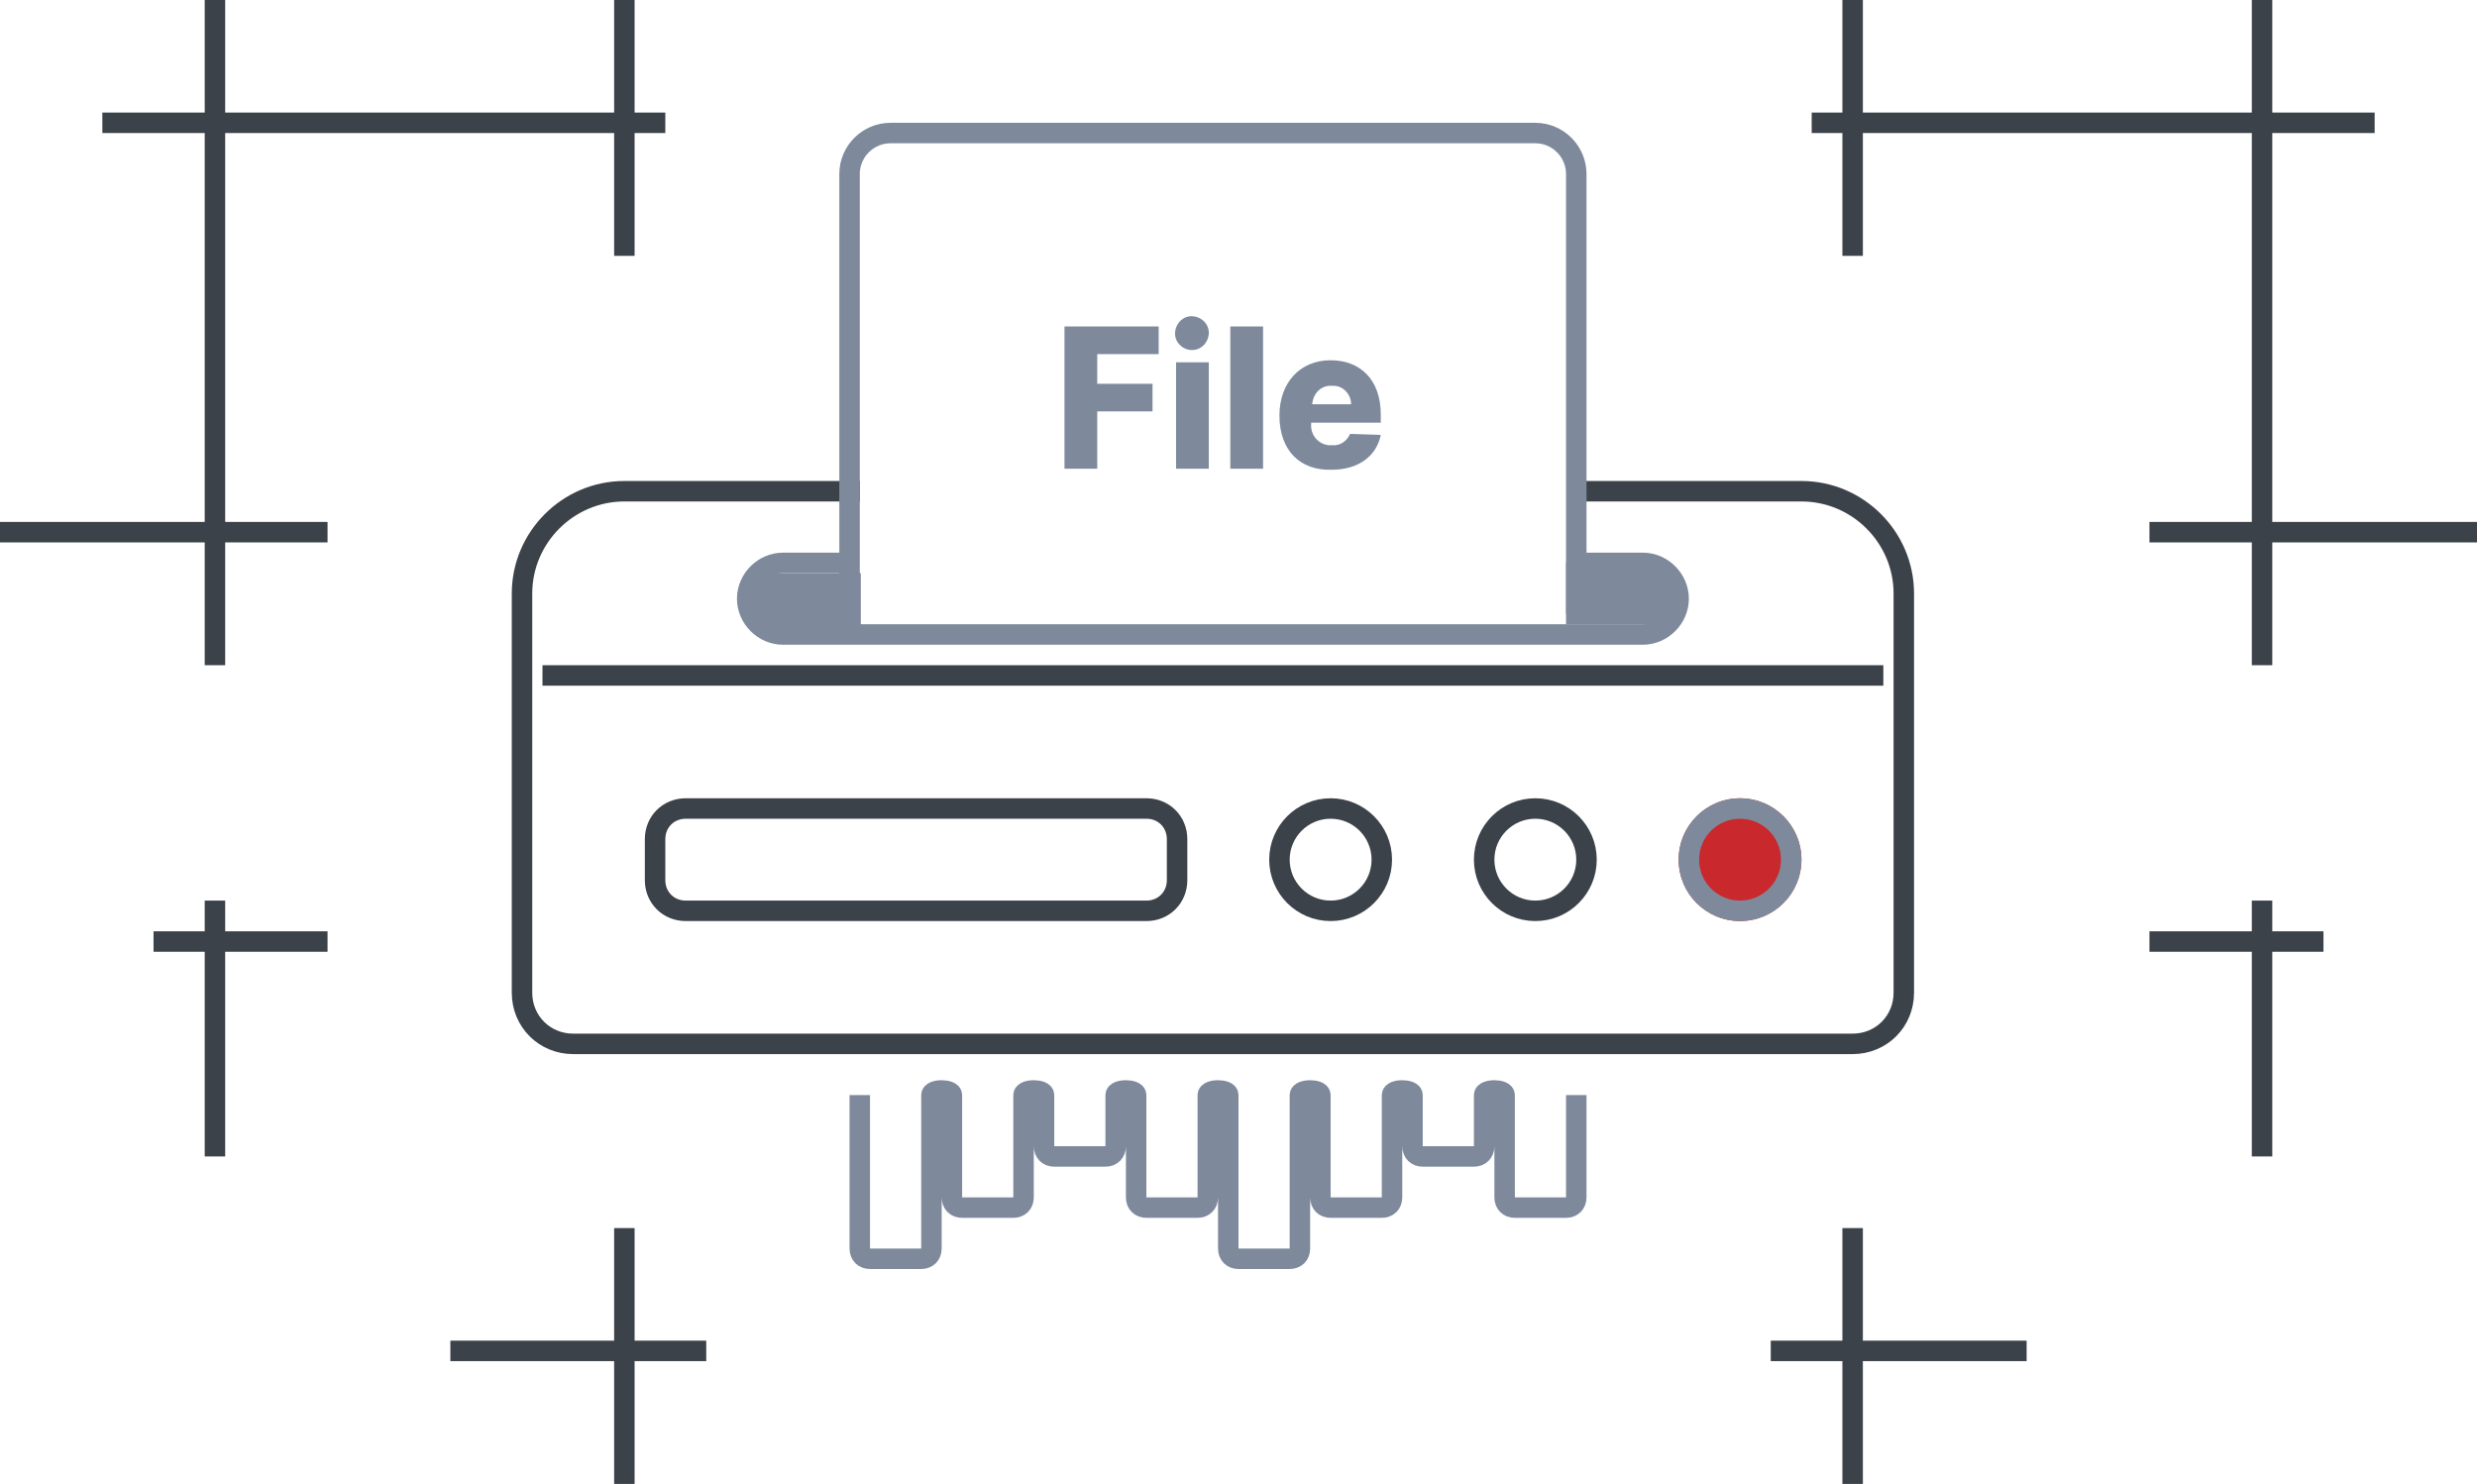
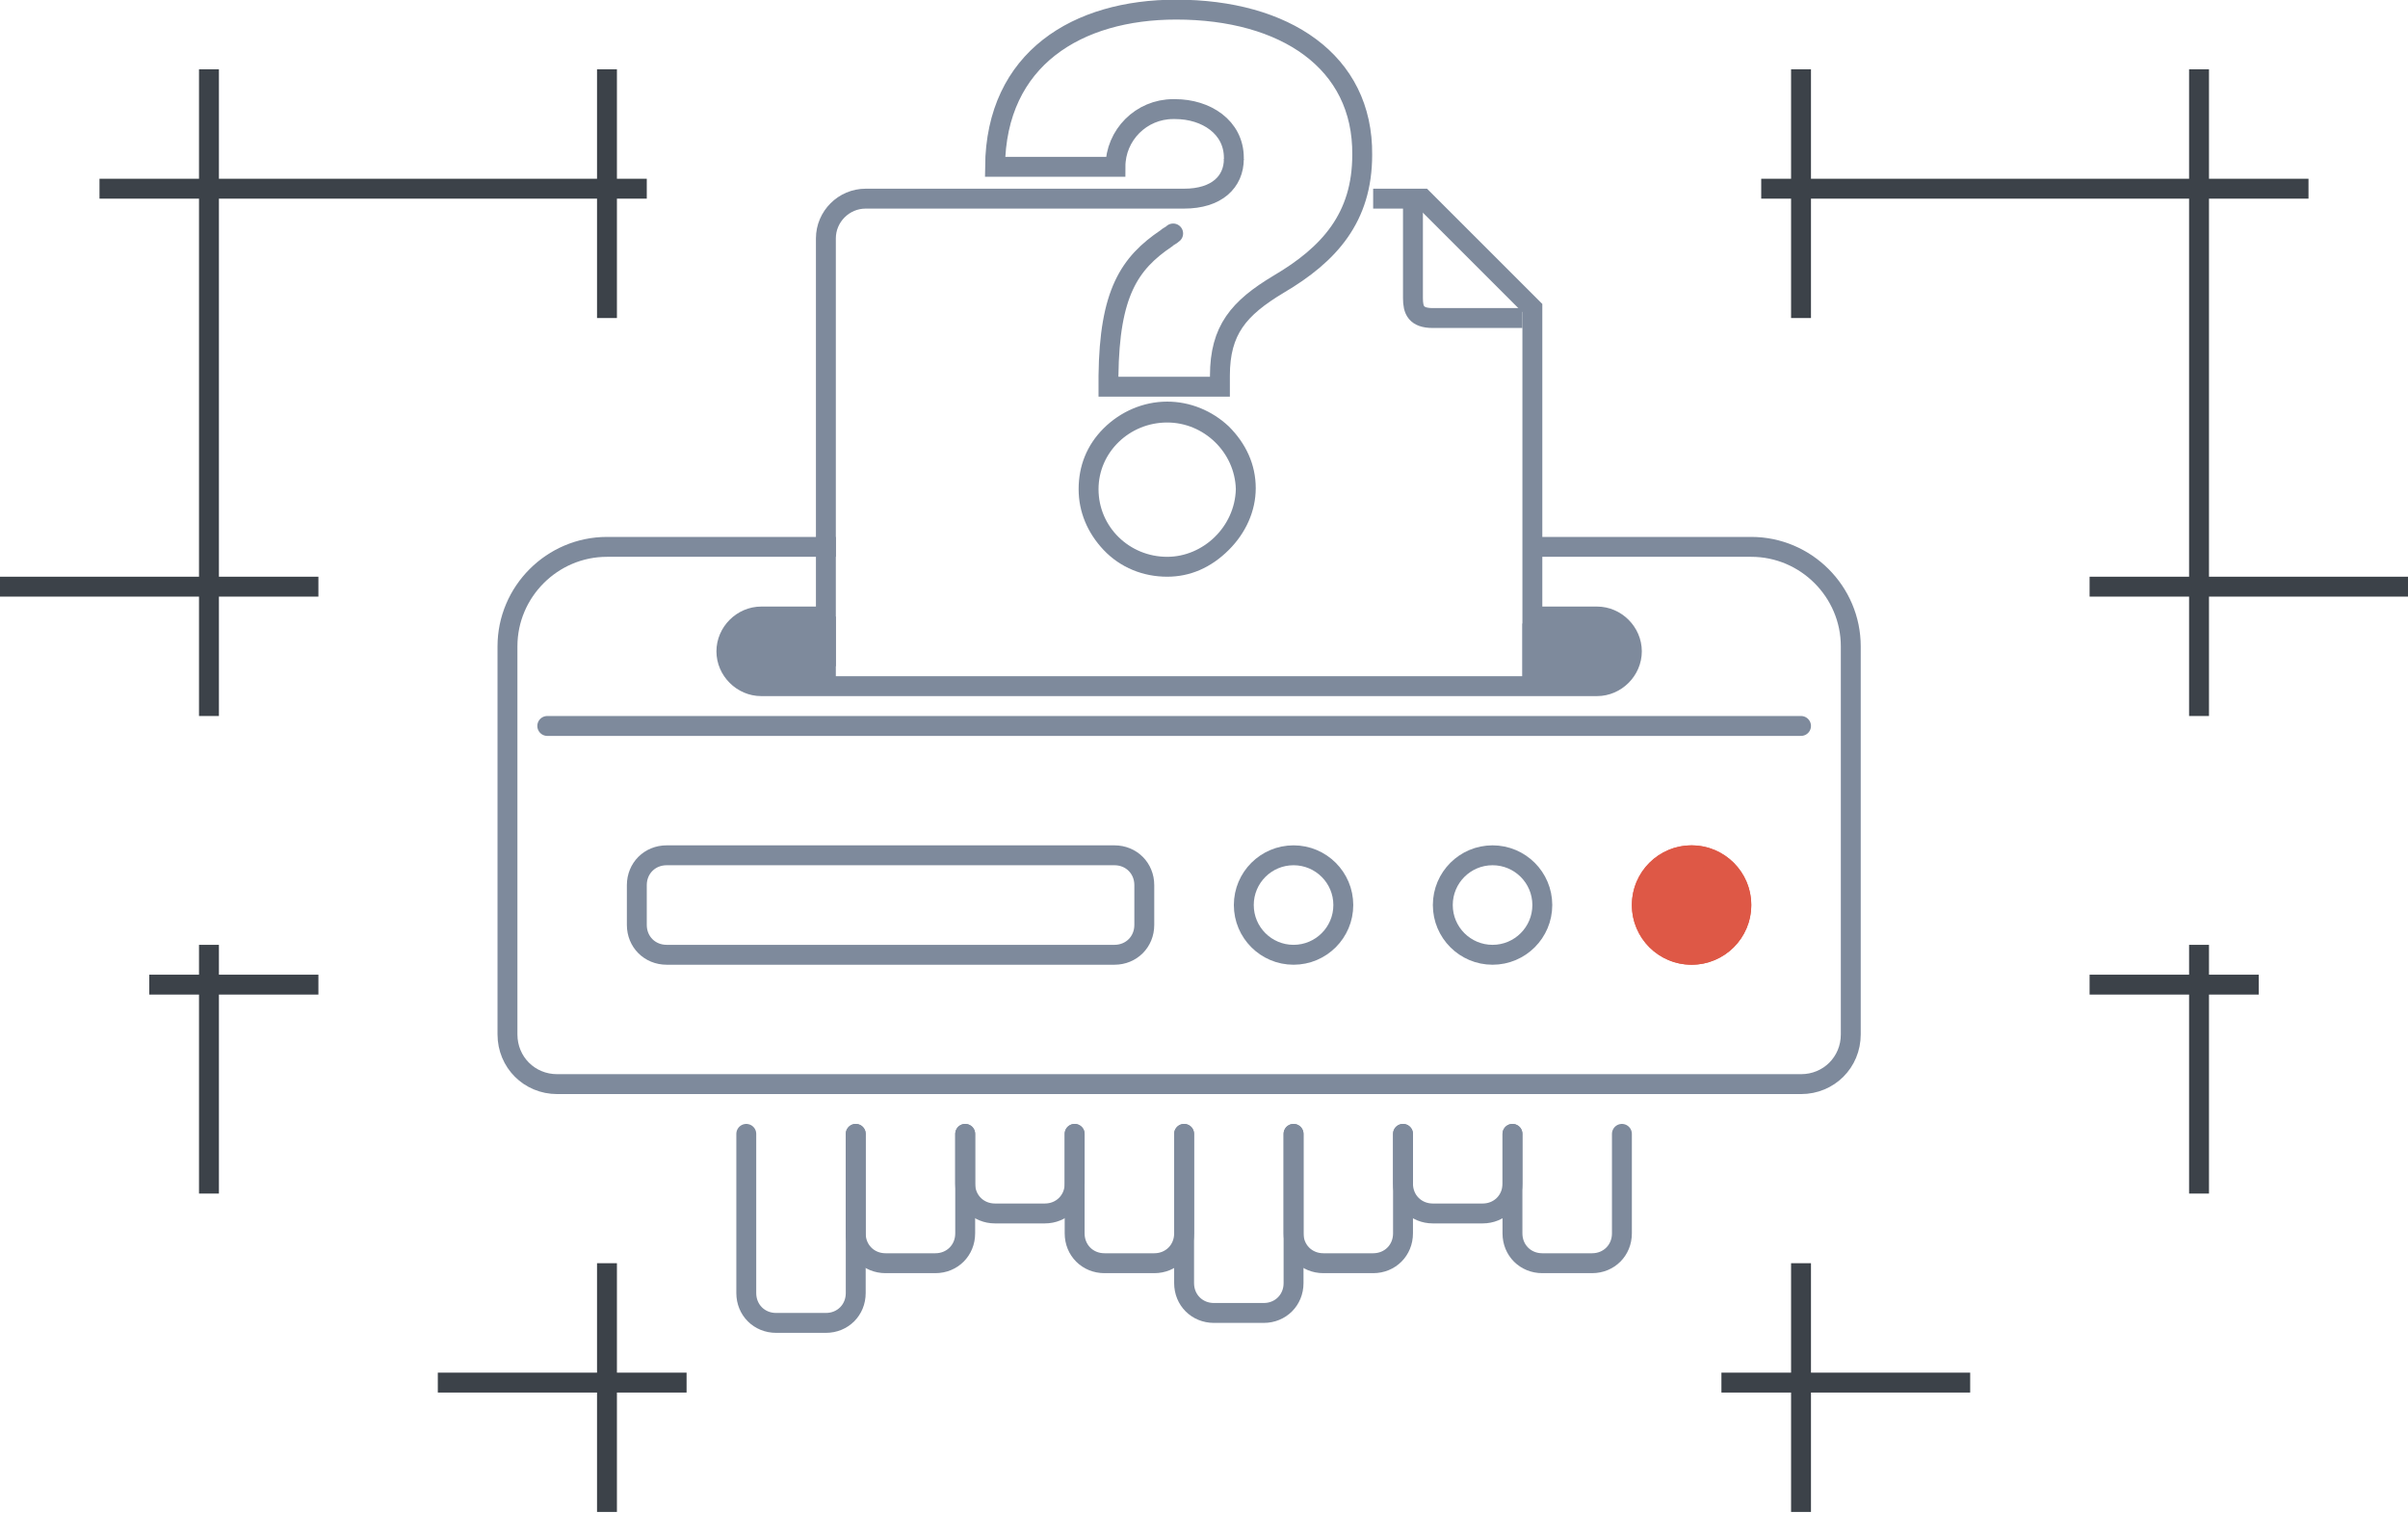
- <svg xmlns="http://www.w3.org/2000/svg" version="1.1" id="Layer_1" x="0" y="0" viewBox="0 0 242 145" xml:space="preserve">
-   <g id="images" transform="translate(-565 -508)">
-     <path id="Прямоугольник_скругл._углы_7_копия_5" fill="none" stroke="#7E8A9C" stroke-width="2" d="M649 615v15c0 .6.4 1 1 1h5c.6 0 1-.4 1-1v-15c0-.6 2-.6 2 0v10c0 .6.4 1 1 1h5c.6 0 1-.4 1-1v-10c0-.6 2-.6 2 0v5c0 .6.4 1 1 1h5c.6 0 1-.4 1-1v-5c0-.6 2-.6 2 0v10c0 .6.4 1 1 1h5c.6 0 1-.4 1-1v-10c0-.6 2-.6 2 0v15c0 .6.4 1 1 1h5c.6 0 1-.4 1-1v-15c0-.6 2-.6 2 0v10c0 .6.4 1 1 1h5c.6 0 1-.4 1-1v-10c0-.6 2-.6 2 0v5c0 .6.4 1 1 1h5c.6 0 1-.4 1-1v-5c0-.6 2-.6 2 0v10c0 .6.4 1 1 1h5c.6 0 1-.4 1-1v-10" />
-     <path id="Прямоугольник_скругл._углы_3" fill="none" stroke="#3C4249" stroke-width="2" d="M718.2 556H741c5.5 0 10 4.5 10 10v39c0 2.8-2.2 5-5 5H621c-2.8 0-5-2.2-5-5v-39c0-5.5 4.5-10 10-10h23" />
-     <path id="Фигура_1" fill="none" stroke="#3C4249" stroke-width="2" d="M618 574h131" />
-     <path id="Фигура_2_копия" fill="#7E8A9C" d="M718 569v-6h7.7c1.6 0 4.6 6 1 6H718zm-76.9.2c-3.7 0-2.9-5.2-1.1-5.2h9.1v5.1l-8 .1z" />
-     <path id="Прямоугольник_скругл._углы_5" fill="none" stroke="#7E8A9C" stroke-width="2" d="M718.1 563h7.4c1.9 0 3.5 1.6 3.5 3.5s-1.6 3.5-3.5 3.5h-84c-1.9 0-3.5-1.6-3.5-3.5s1.6-3.5 3.5-3.5h7.4" />
-     <g id="Эллипс_1" transform="translate(729 586)">
-       <circle fill="#C9292C" cx="6" cy="6" r="6" />
-       <circle fill="none" stroke="#7E8A9C" stroke-width="2" cx="6" cy="6" r="5" />
+ <svg xmlns="http://www.w3.org/2000/svg" version="1.1" id="Слой_1" x="0" y="0" viewBox="0 0 242 152" xml:space="preserve">
+   <g id="images" transform="translate(0 -.034)">
+     <g id="Группа_1" fill="none" stroke="#7E8A9C" stroke-width="2" stroke-linecap="round">
+       <path id="Прямоугольник_скругл._углы_7" d="M86 114v16c0 1.7-1.3 3-3 3h-5c-1.7 0-3-1.3-3-3v-16" />
+       <path id="Прямоугольник_скругл._углы_7_копия" d="M97 114v10c0 1.7-1.3 3-3 3h-5c-1.7 0-3-1.3-3-3v-10" />
+       <path id="Прямоугольник_скругл._углы_7_копия_2" d="M108 114v5c0 1.7-1.3 3-3 3h-5c-1.7 0-3-1.3-3-3v-5" />
+       <path id="Прямоугольник_скругл._углы_7_копия_3" d="M119 114v10c0 1.7-1.3 3-3 3h-5c-1.7 0-3-1.3-3-3v-10" />
+       <path id="Прямоугольник_скругл._углы_7_копия_4" d="M130 114v15c0 1.7-1.3 3-3 3h-5c-1.7 0-3-1.3-3-3v-15" />
+       <path id="Прямоугольник_скругл._углы_7_копия_6" d="M141 114v10c0 1.7-1.3 3-3 3h-5c-1.7 0-3-1.3-3-3v-10" />
+       <path id="Прямоугольник_скругл._углы_7_копия_7" d="M152 114v5c0 1.7-1.3 3-3 3h-5c-1.7 0-3-1.3-3-3v-5" />
+       <path id="Прямоугольник_скругл._углы_7_копия_8" d="M163 114v10c0 1.7-1.3 3-3 3h-5c-1.7 0-3-1.3-3-3v-10" />
    </g>
-     <g id="Эллипс_1_копия" transform="translate(709 586)" fill="none">
+     <path id="Прямоугольник_скругл._углы_3" fill="none" stroke="#7E8A9C" stroke-width="2" d="M153.2 55H176c5.5 0 10 4.5 10 10v39c0 2.8-2.2 5-5 5H56c-2.8 0-5-2.2-5-5V65c0-5.5 4.5-10 10-10h23" />
+     <path id="Фигура_1" fill="none" stroke="#7E8A9C" stroke-width="2" stroke-linecap="round" d="M55 73h126" />
+     <path id="Фигура_2_копия" fill="#7E8A9C" d="M76.4 68.7c-4 0-2.9-6.7-1.1-6.7H84v6.7h-7.6zm76.6-.2v-5.8h8.7c1.8 0 2.9 5.8-1.1 5.8H153z" />
+     <path id="Прямоугольник_скругл._углы_5" fill="none" stroke="#7E8A9C" stroke-width="2" d="M153.1 62h7.4c1.9 0 3.5 1.6 3.5 3.5s-1.6 3.5-3.5 3.5h-84c-1.9 0-3.5-1.6-3.5-3.5s1.6-3.5 3.5-3.5h7.4" />
+     <g id="Эллипс_1" transform="translate(164 85)">
+       <circle fill="#DE5846" cx="6" cy="6" r="6" />
+       <circle fill="none" stroke="#DE5846" stroke-width="2" cx="6" cy="6" r="5" />
+     </g>
+     <g id="Эллипс_1_копия" transform="translate(144 85)" fill="none">
      <circle cx="6" cy="6" r="6" />
-       <circle stroke="#3C4249" stroke-width="2" cx="6" cy="6" r="5" />
+       <circle stroke="#7E8A9C" stroke-width="2" cx="6" cy="6" r="5" />
    </g>
-     <g id="Эллипс_1_копия_2" transform="translate(689 586)" fill="none">
+     <g id="Эллипс_1_копия_2" transform="translate(124 85)" fill="none">
      <circle cx="6" cy="6" r="6" />
-       <circle stroke="#3C4249" stroke-width="2" cx="6" cy="6" r="5" />
+       <circle stroke="#7E8A9C" stroke-width="2" cx="6" cy="6" r="5" />
    </g>
    <g id="Прямоугольник_скругл._углы_6" fill="none">
-       <path d="M632 586h45c2.2 0 4 1.8 4 4v4c0 2.2-1.8 4-4 4h-45c-2.2 0-4-1.8-4-4v-4c0-2.2 1.8-4 4-4z" />
-       <path stroke="#3C4249" stroke-width="2" d="M632 587h45c1.7 0 3 1.3 3 3v4c0 1.7-1.3 3-3 3h-45c-1.7 0-3-1.3-3-3v-4c0-1.7 1.3-3 3-3z" />
+       <path d="M4 0h45c2.2 0 4 1.8 4 4v4c0 2.2-1.8 4-4 4H4c-2.2 0-4-1.8-4-4V4c0-2.2 1.8-4 4-4z" transform="translate(63 85)" />
+       <path stroke="#7E8A9C" stroke-width="2" d="M67 86h45c1.7 0 3 1.3 3 3v4c0 1.7-1.3 3-3 3H67c-1.7 0-3-1.3-3-3v-4c0-1.7 1.3-3 3-3z" />
    </g>
-     <path id="Прямоугольник_скругл._углы_4" fill="none" stroke="#7E8A9C" stroke-width="2" d="M648 568v-43c0-2.2 1.8-4 4-4h63c2.2 0 4 1.8 4 4v43" />
-     <path id="File" fill="#7E8A9C" d="M690 548.6c0-3.2 2-5.4 5-5.4 2.9 0 4.9 1.9 4.9 5.3v.8h-6.8v.1c-.1 1.1.7 2 1.7 2.1h.3c.8.1 1.5-.4 1.8-1.1l3 .1c-.4 2-2.1 3.4-4.8 3.4-3.1.1-5.1-1.9-5.1-5.3zm3.2-1.1h3.8c0-1-.8-1.8-1.7-1.8h-.1c-1.1-.1-1.9.7-2 1.8zm-13.3 6.3v-10.4h3.2v10.4h-3.2zm-10.9 0v-13.9h9.2v2.7h-6v2.9h5.4v2.7h-5.4v5.6H669zm16.2 0v-13.9h3.2v13.9h-3.2zm-5.4-13.2c0-.9.7-1.7 1.6-1.7.9 0 1.7.7 1.7 1.6 0 .9-.7 1.7-1.6 1.7h-.1c-.8 0-1.6-.7-1.6-1.6z" />
-     <path id="Прямоугольник_1_копия_5" fill="#3C4249" d="M745 653v-12h-7v-2h7v-11h2v11h16v2h-16v12h-2zm-120 0v-12h-16v-2h16v-11h2v11h7v2h-7v12h-2zm160-32v-20h-10v-2h10v-3h2v3h5v2h-5v20h-2zm-200 0v-20h-5v-2h5v-3h2v3h10v2h-10v20h-2zm200-48v-12h-10v-2h10v-38h-38v12h-2v-12h-3v-2h3v-11h2v11h38v-11h2v11h10v2h-10v38h20v2h-20v12h-2zm-200 0v-12h-20v-2h20v-38h-10v-2h10v-11h2v11h38v-11h2v11h3v2h-3v12h-2v-12h-38v38h10v2h-10v12h-2z" />
+     <path id="Прямоугольник_1_копия_5" fill="#3C4249" d="M180 152v-12h-7v-2h7v-11h2v11h16v2h-16v12h-2zm-120 0v-12H44v-2h16v-11h2v11h7v2h-7v12h-2zm160-32v-20h-10v-2h10v-3h2v3h5v2h-5v20h-2zm-200 0v-20h-5v-2h5v-3h2v3h10v2H22v20h-2zm200-48V60h-10v-2h10V20h-38v12h-2V20h-3v-2h3V7h2v11h38V7h2v11h10v2h-10v38h20v2h-20v12h-2zM20 72V60H0v-2h20V20H10v-2h10V7h2v11h38V7h2v11h3v2h-3v12h-2V20H22v38h10v2H22v12h-2z" />
+     <path id="Прямоугольник_скругл._углы_4" fill="none" stroke="#7E8A9C" stroke-width="2" d="M83 67V24c0-2.2 1.8-4 4-4h32c3.3 0 5-1.7 5-4m14 4h5l11 11v38" />
+     <g id="_копия">
+       <path fill="none" d="M117.3 56c3.7 0 6.8-3 6.8-6.8s-3-6.8-6.8-6.8-6.8 3-6.8 6.8 3 6.8 6.8 6.8z" />
+       <path fill="#7E8A9C" d="M117.3 56c3.6 0 6.8-3 6.9-6.8-.1-3.7-3.2-6.7-6.9-6.7-3.8 0-6.9 3-6.9 6.7 0 3.8 3.1 6.8 6.9 6.8m0 2c-2.4 0-4.7-.9-6.4-2.7-1.6-1.7-2.5-3.8-2.5-6.1s.8-4.4 2.5-6.1c1.7-1.7 4-2.7 6.4-2.7 2.3 0 4.5.9 6.2 2.5 1.7 1.7 2.7 3.8 2.7 6.2 0 2.3-1 4.5-2.7 6.2-1.8 1.8-3.9 2.7-6.2 2.7z" />
+     </g>
+     <path id="_копия_2" fill="none" stroke="#7E8A9C" stroke-width="2" stroke-linecap="round" d="M117.9 23.5c-.2.2-.5.3-.7.5-3.7 2.5-5.7 5.5-5.8 13.8v1.1h11.2v-1.1c0-4.6 1.9-6.8 5.9-9.2 5.1-3 8.4-6.7 8.4-13C137 6.2 129.1 1 118.2 1c-9.9 0-18.1 4.9-18.2 15.8h12.1c0-3.2 2.6-5.8 5.8-5.8h.2c3.1 0 5.9 1.8 5.9 4.9" />
+     <path id="Фигура_999" fill="none" stroke="#7E8A9C" stroke-width="2" d="M142 19.9V30c0 1.2.3 2 2 2h9" />
  </g>
</svg>
